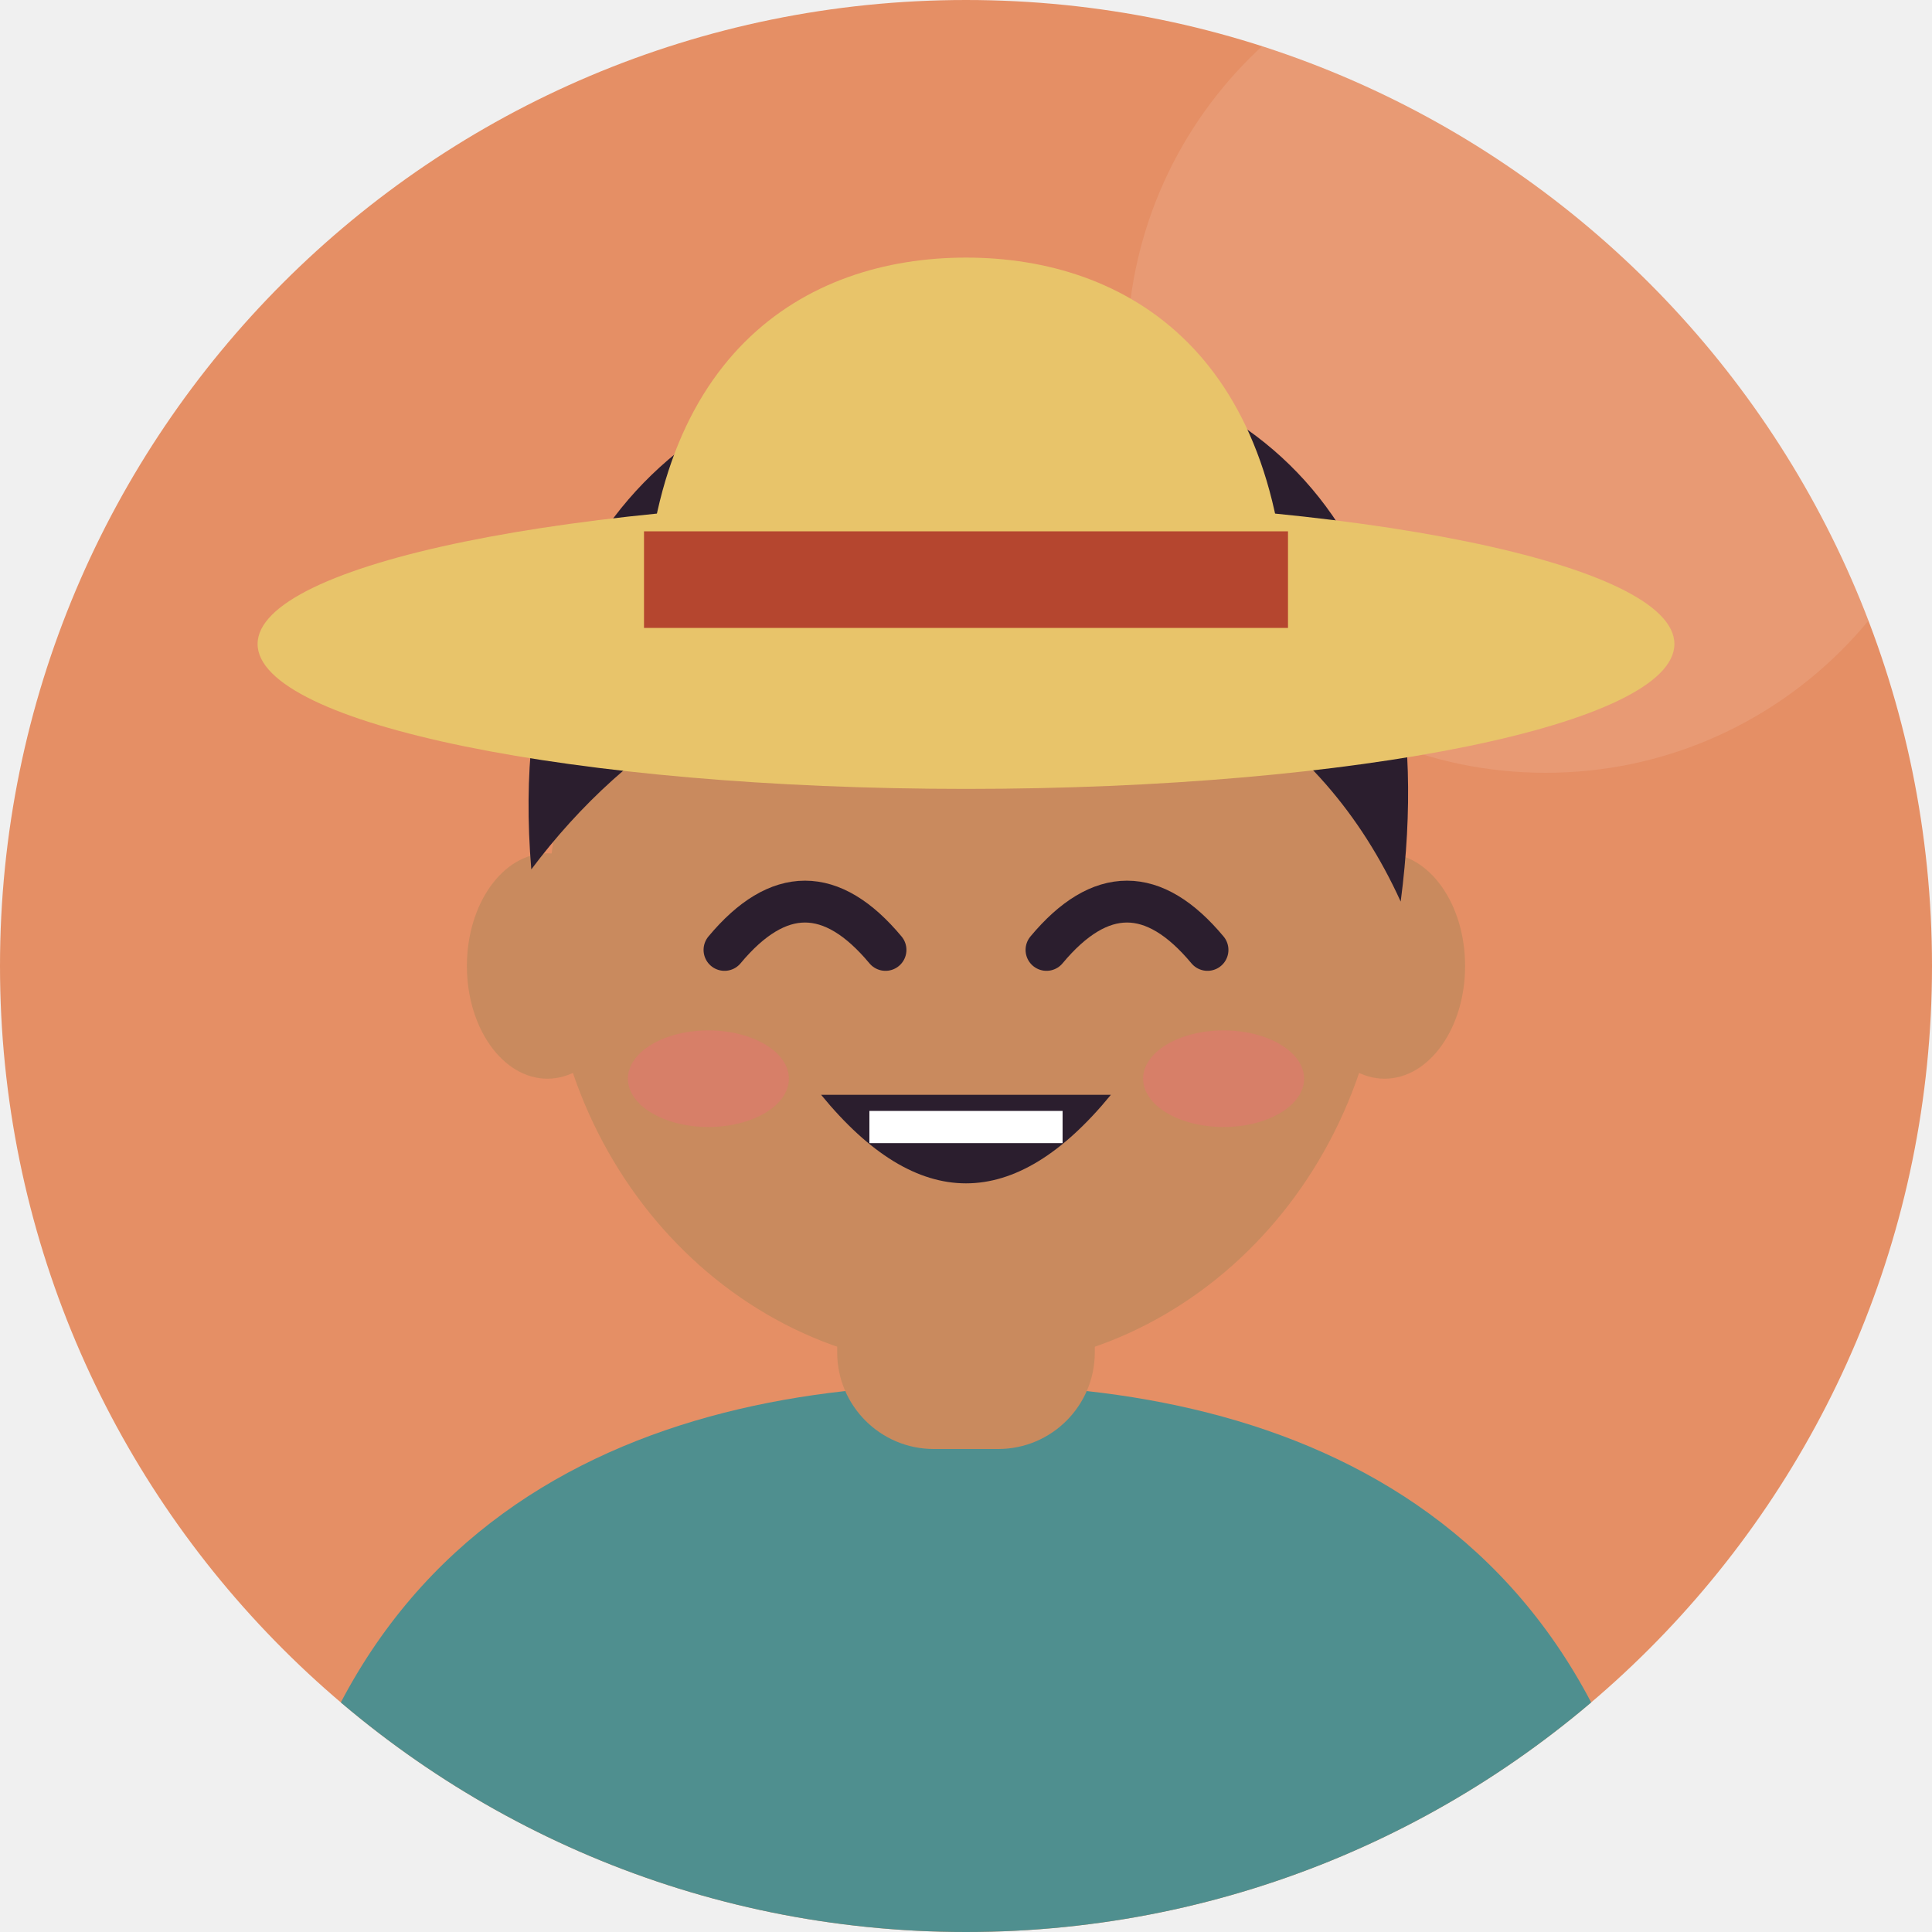
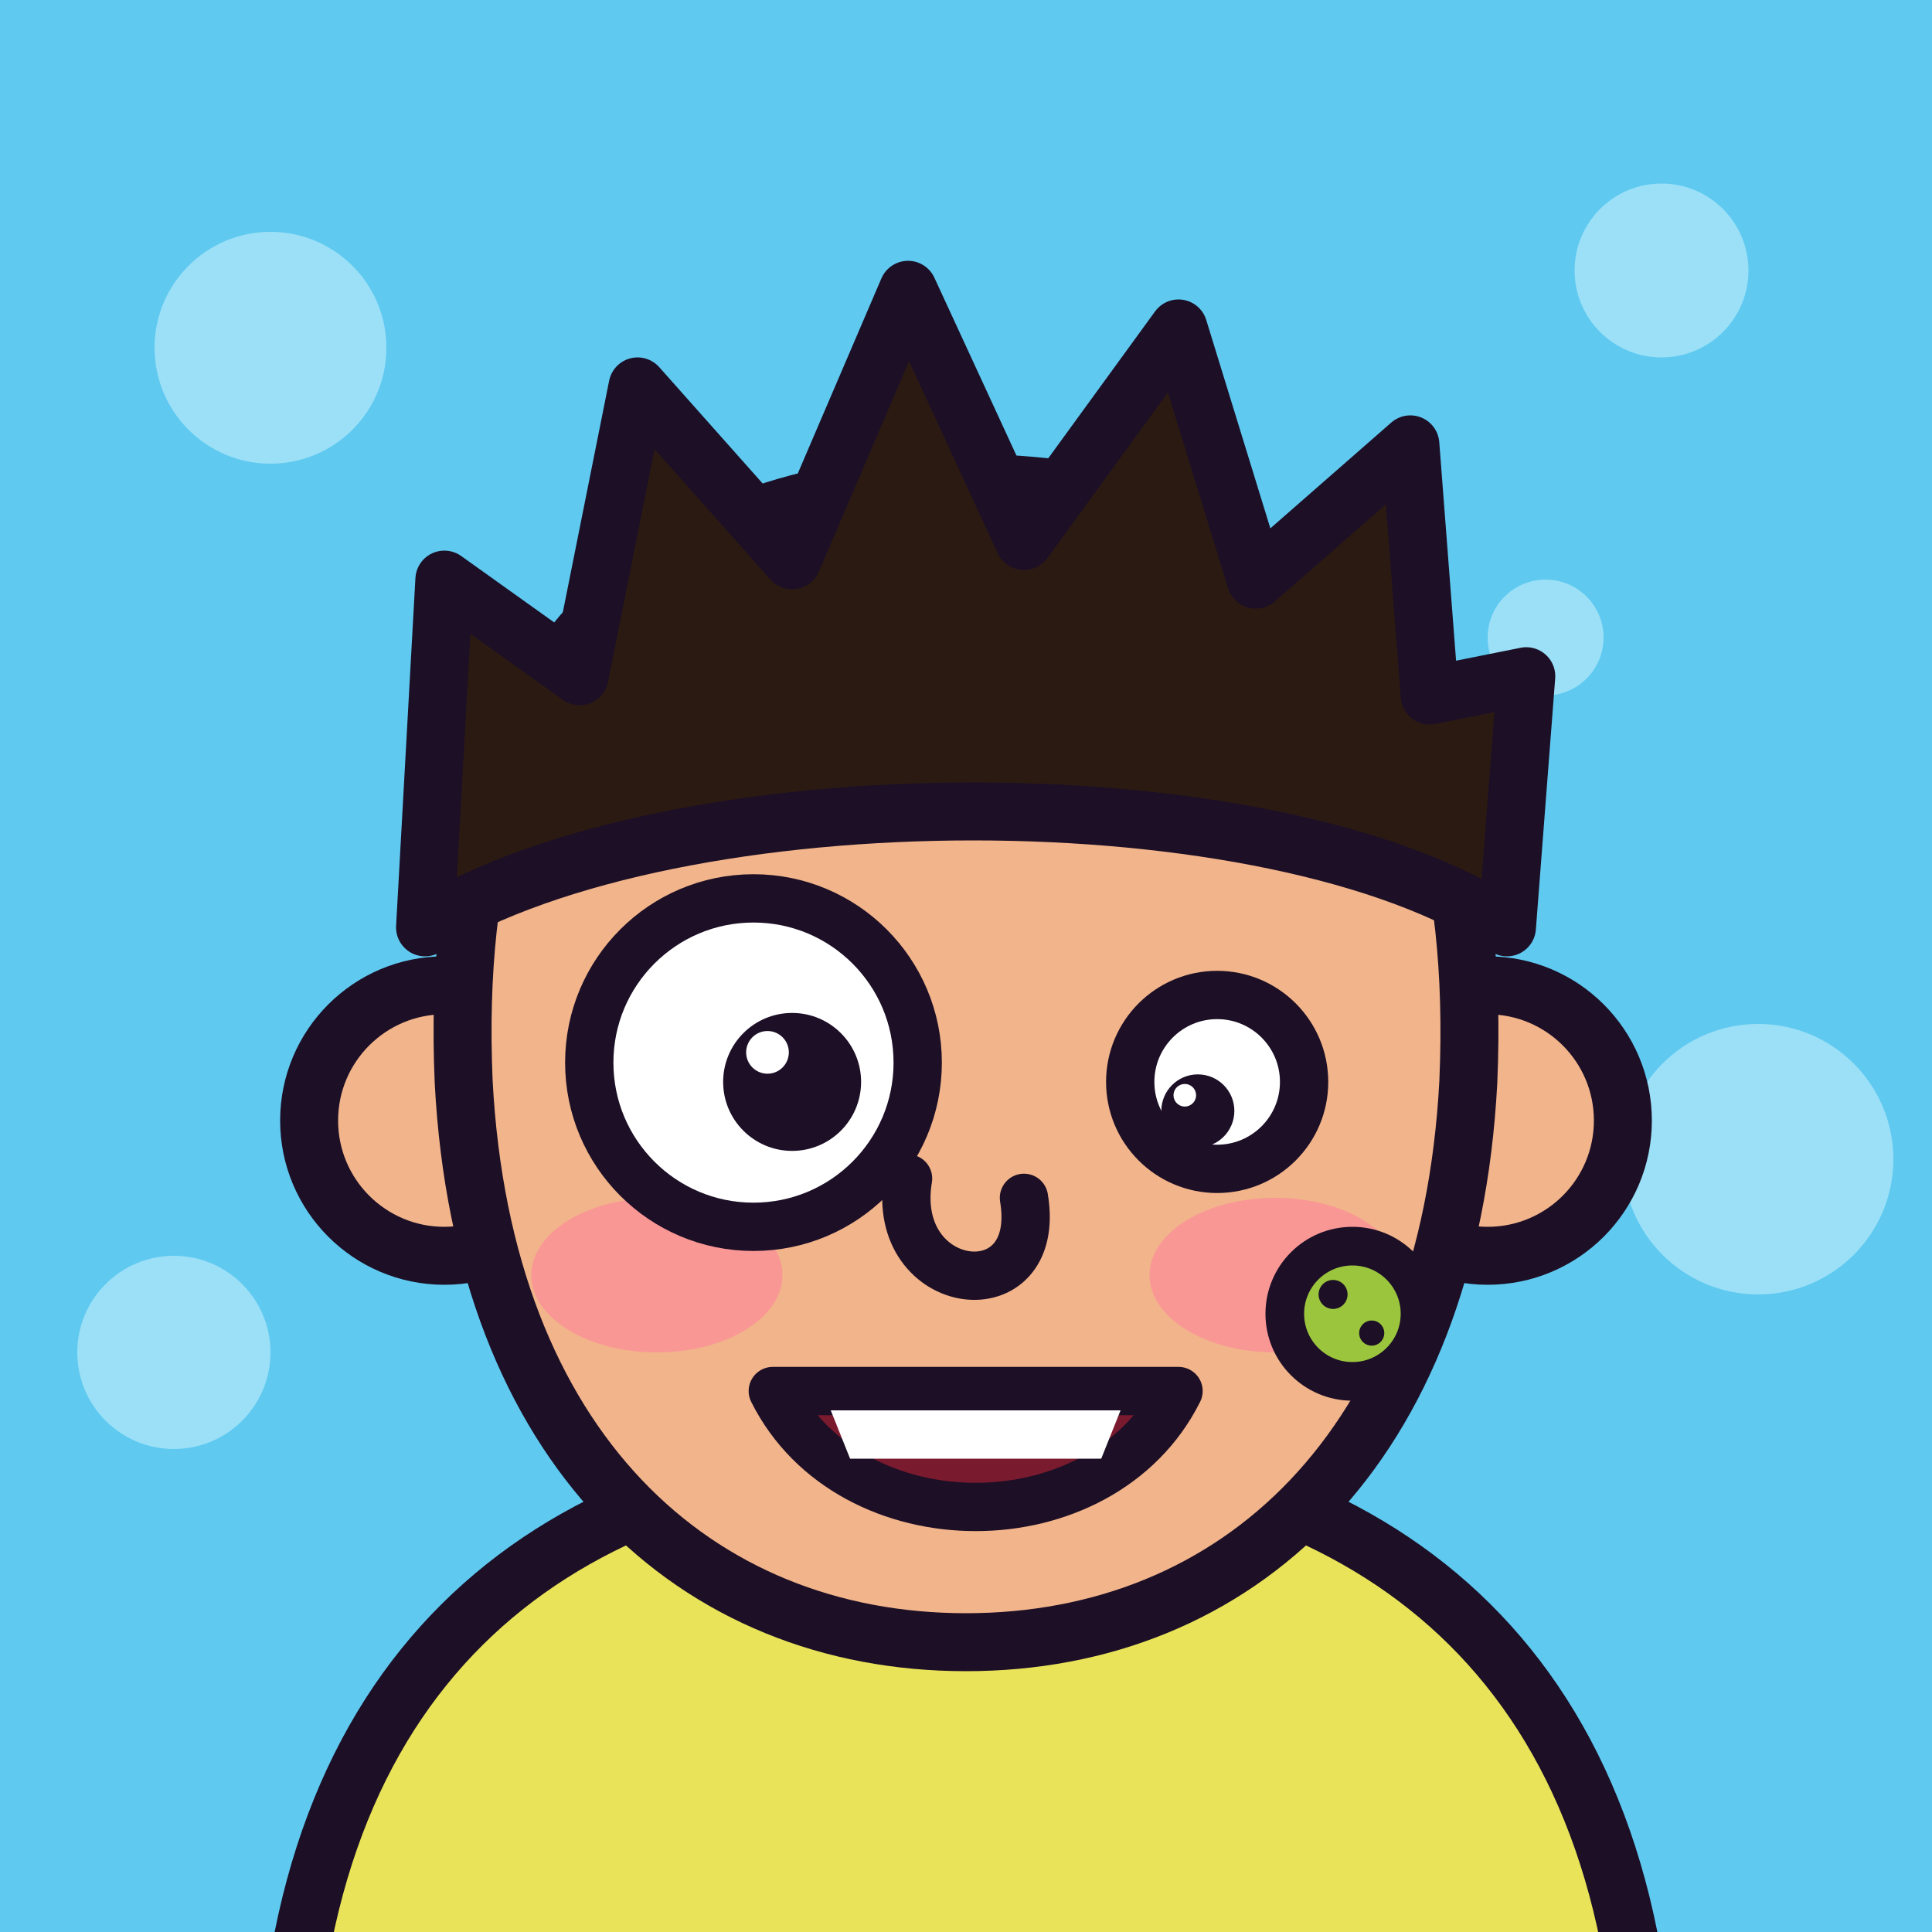
- <svg xmlns="http://www.w3.org/2000/svg" viewBox="0 0 120 120">
-   <defs>
-     <clipPath id="c">
-       <circle cx="60" cy="60" r="60" />
-     </clipPath>
-   </defs>
-   <circle cx="60" cy="60" r="60" fill="#E58F65" />
-   <g clip-path="url(#c)">
-     <circle cx="96" cy="22" r="26" fill="#fff" opacity=".10" />
-     <path d="M16 126 C18 94 40 86 60 86 C80 86 102 94 104 126Z" fill="#4F8F8F" />
-     <rect x="52" y="74" width="16" height="16" rx="6" fill="#C98A5E" />
-     <ellipse cx="34" cy="60" rx="5" ry="7" fill="#C98A5E" />
-     <ellipse cx="86" cy="60" rx="5" ry="7" fill="#C98A5E" />
-     <ellipse cx="60" cy="57" rx="26" ry="28" fill="#C98A5E" />
-     <path d="M33 54 C31 30 47 22 61 22 C78 22 90 33 87 56 C82 45 72 39 60 40 C48 40 39 46 33 54Z" fill="#2B1E2E" />
-     <path d="M45 59 Q50 53 55 59 M65 59 Q70 53 75 59" stroke="#2B1E2E" stroke-width="2.6" fill="none" stroke-linecap="round" />
-     <ellipse cx="44" cy="67" rx="5" ry="3" fill="#F06A7A" opacity=".35" />
-     <ellipse cx="76" cy="67" rx="5" ry="3" fill="#F06A7A" opacity=".35" />
-     <path d="M51 68 Q60 79 69 68 Z" fill="#2B1E2E" />
-     <path d="M54 69 H66 V71 H54Z" fill="#fff" />
-     <ellipse cx="60" cy="40" rx="44" ry="9" fill="#E8C46A" />
-     <path d="M40 40 C40 22 50 16 60 16 C70 16 80 22 80 40Z" fill="#E8C46A" />
-     <rect x="40" y="33" width="40" height="6" fill="#B5462F" />
-   </g>
+ <svg xmlns="http://www.w3.org/2000/svg" viewBox="0 0 200 200" stroke-linejoin="round" stroke-linecap="round">
+   <rect width="200" height="200" fill="#5FC9F0" />
+   <circle cx="28" cy="36" r="12" fill="#9BE0F7" />
+   <circle cx="172" cy="28" r="9" fill="#9BE0F7" />
+   <circle cx="182" cy="120" r="14" fill="#9BE0F7" />
+   <circle cx="18" cy="140" r="10" fill="#9BE0F7" />
+   <circle cx="160" cy="66" r="6" fill="#9BE0F7" />
+   <path d="M30 210 C34 168 62 150 100 150 C138 150 166 168 170 210Z" fill="#E9E35A" stroke="#1C0F26" stroke-width="6" />
+   <circle cx="46" cy="116" r="14" fill="#F2B48A" stroke="#1C0F26" stroke-width="6" />
+   <circle cx="154" cy="116" r="14" fill="#F2B48A" stroke="#1C0F26" stroke-width="6" />
+   <path d="M48 112 C46 66 70 50 100 50 C130 50 154 66 152 112 C150 150 128 170 100 170 C72 170 50 150 48 112Z" fill="#F2B48A" stroke="#1C0F26" stroke-width="6" />
+   <ellipse cx="68" cy="132" rx="13" ry="8" fill="#FF7F9F" opacity=".55" />
+   <ellipse cx="132" cy="132" rx="13" ry="8" fill="#FF7F9F" opacity=".55" />
+   <circle cx="78" cy="110" r="17" fill="#fff" stroke="#1C0F26" stroke-width="5" />
+   <circle cx="82" cy="112" r="7.14" fill="#1C0F26" />
+   <circle cx="79.45" cy="108.94" r="2.21" fill="#fff" />
+   <circle cx="126" cy="112" r="9" fill="#fff" stroke="#1C0F26" stroke-width="5" />
+   <circle cx="124" cy="115" r="3.78" fill="#1C0F26" />
+   <circle cx="122.65" cy="113.38" r="1.17" fill="#fff" />
+   <path d="M94 122 C92 134 108 136 106 124" fill="#F2B48A" stroke="#1C0F26" stroke-width="5" />
+   <path d="M80 144 C88 160 114 160 122 144Z" fill="#7A1A2E" stroke="#1C0F26" stroke-width="5" />
+   <path d="M86 146 L116 146 L114 151 L88 151Z" fill="#fff" />
+   <circle cx="140" cy="136" r="7" fill="#9BC53D" stroke="#1C0F26" stroke-width="4" />
+   <circle cx="138" cy="134" r="1.5" fill="#1C0F26" />
+   <circle cx="142" cy="138" r="1.3" fill="#1C0F26" />
+   <path d="M44 96 L46 60 L60 70 L66 40 L82 58 L94 30 L106 56 L122 34 L130 60 L146 46 L148 72 L158 70 L156 96 C132 80 70 80 44 96Z" fill="#2B1A12" stroke="#1C0F26" stroke-width="6" />
</svg>
